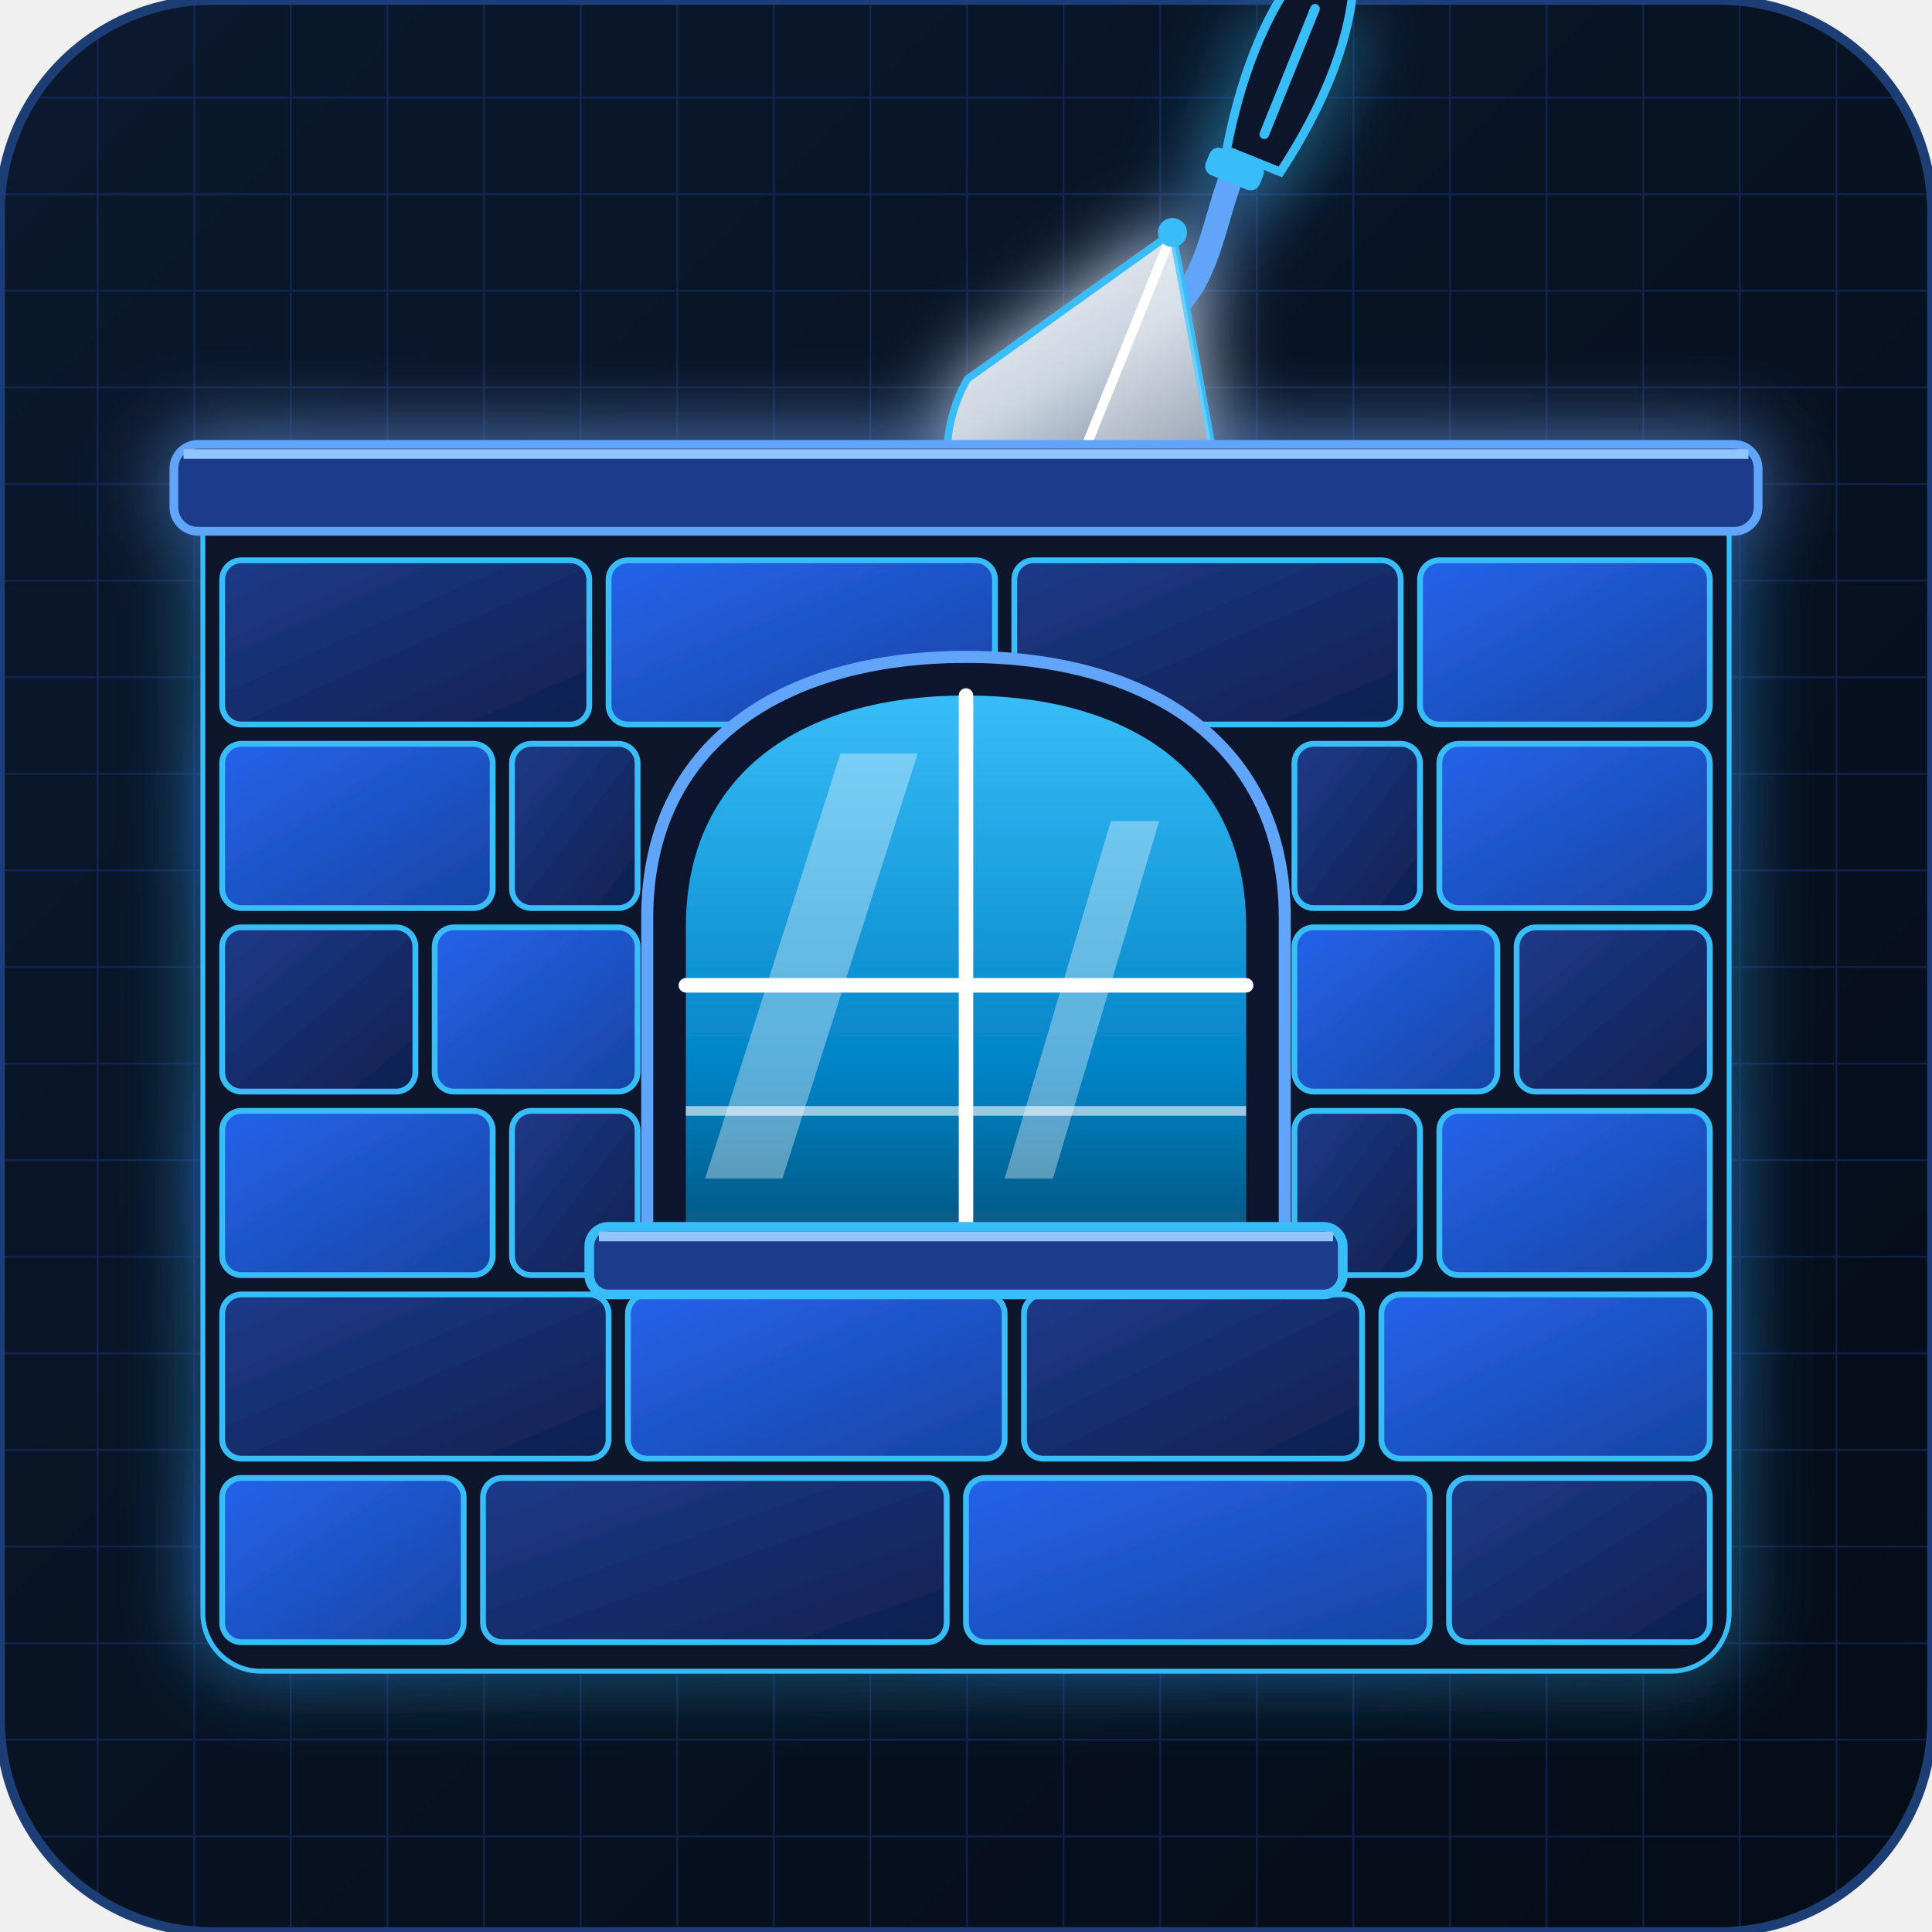
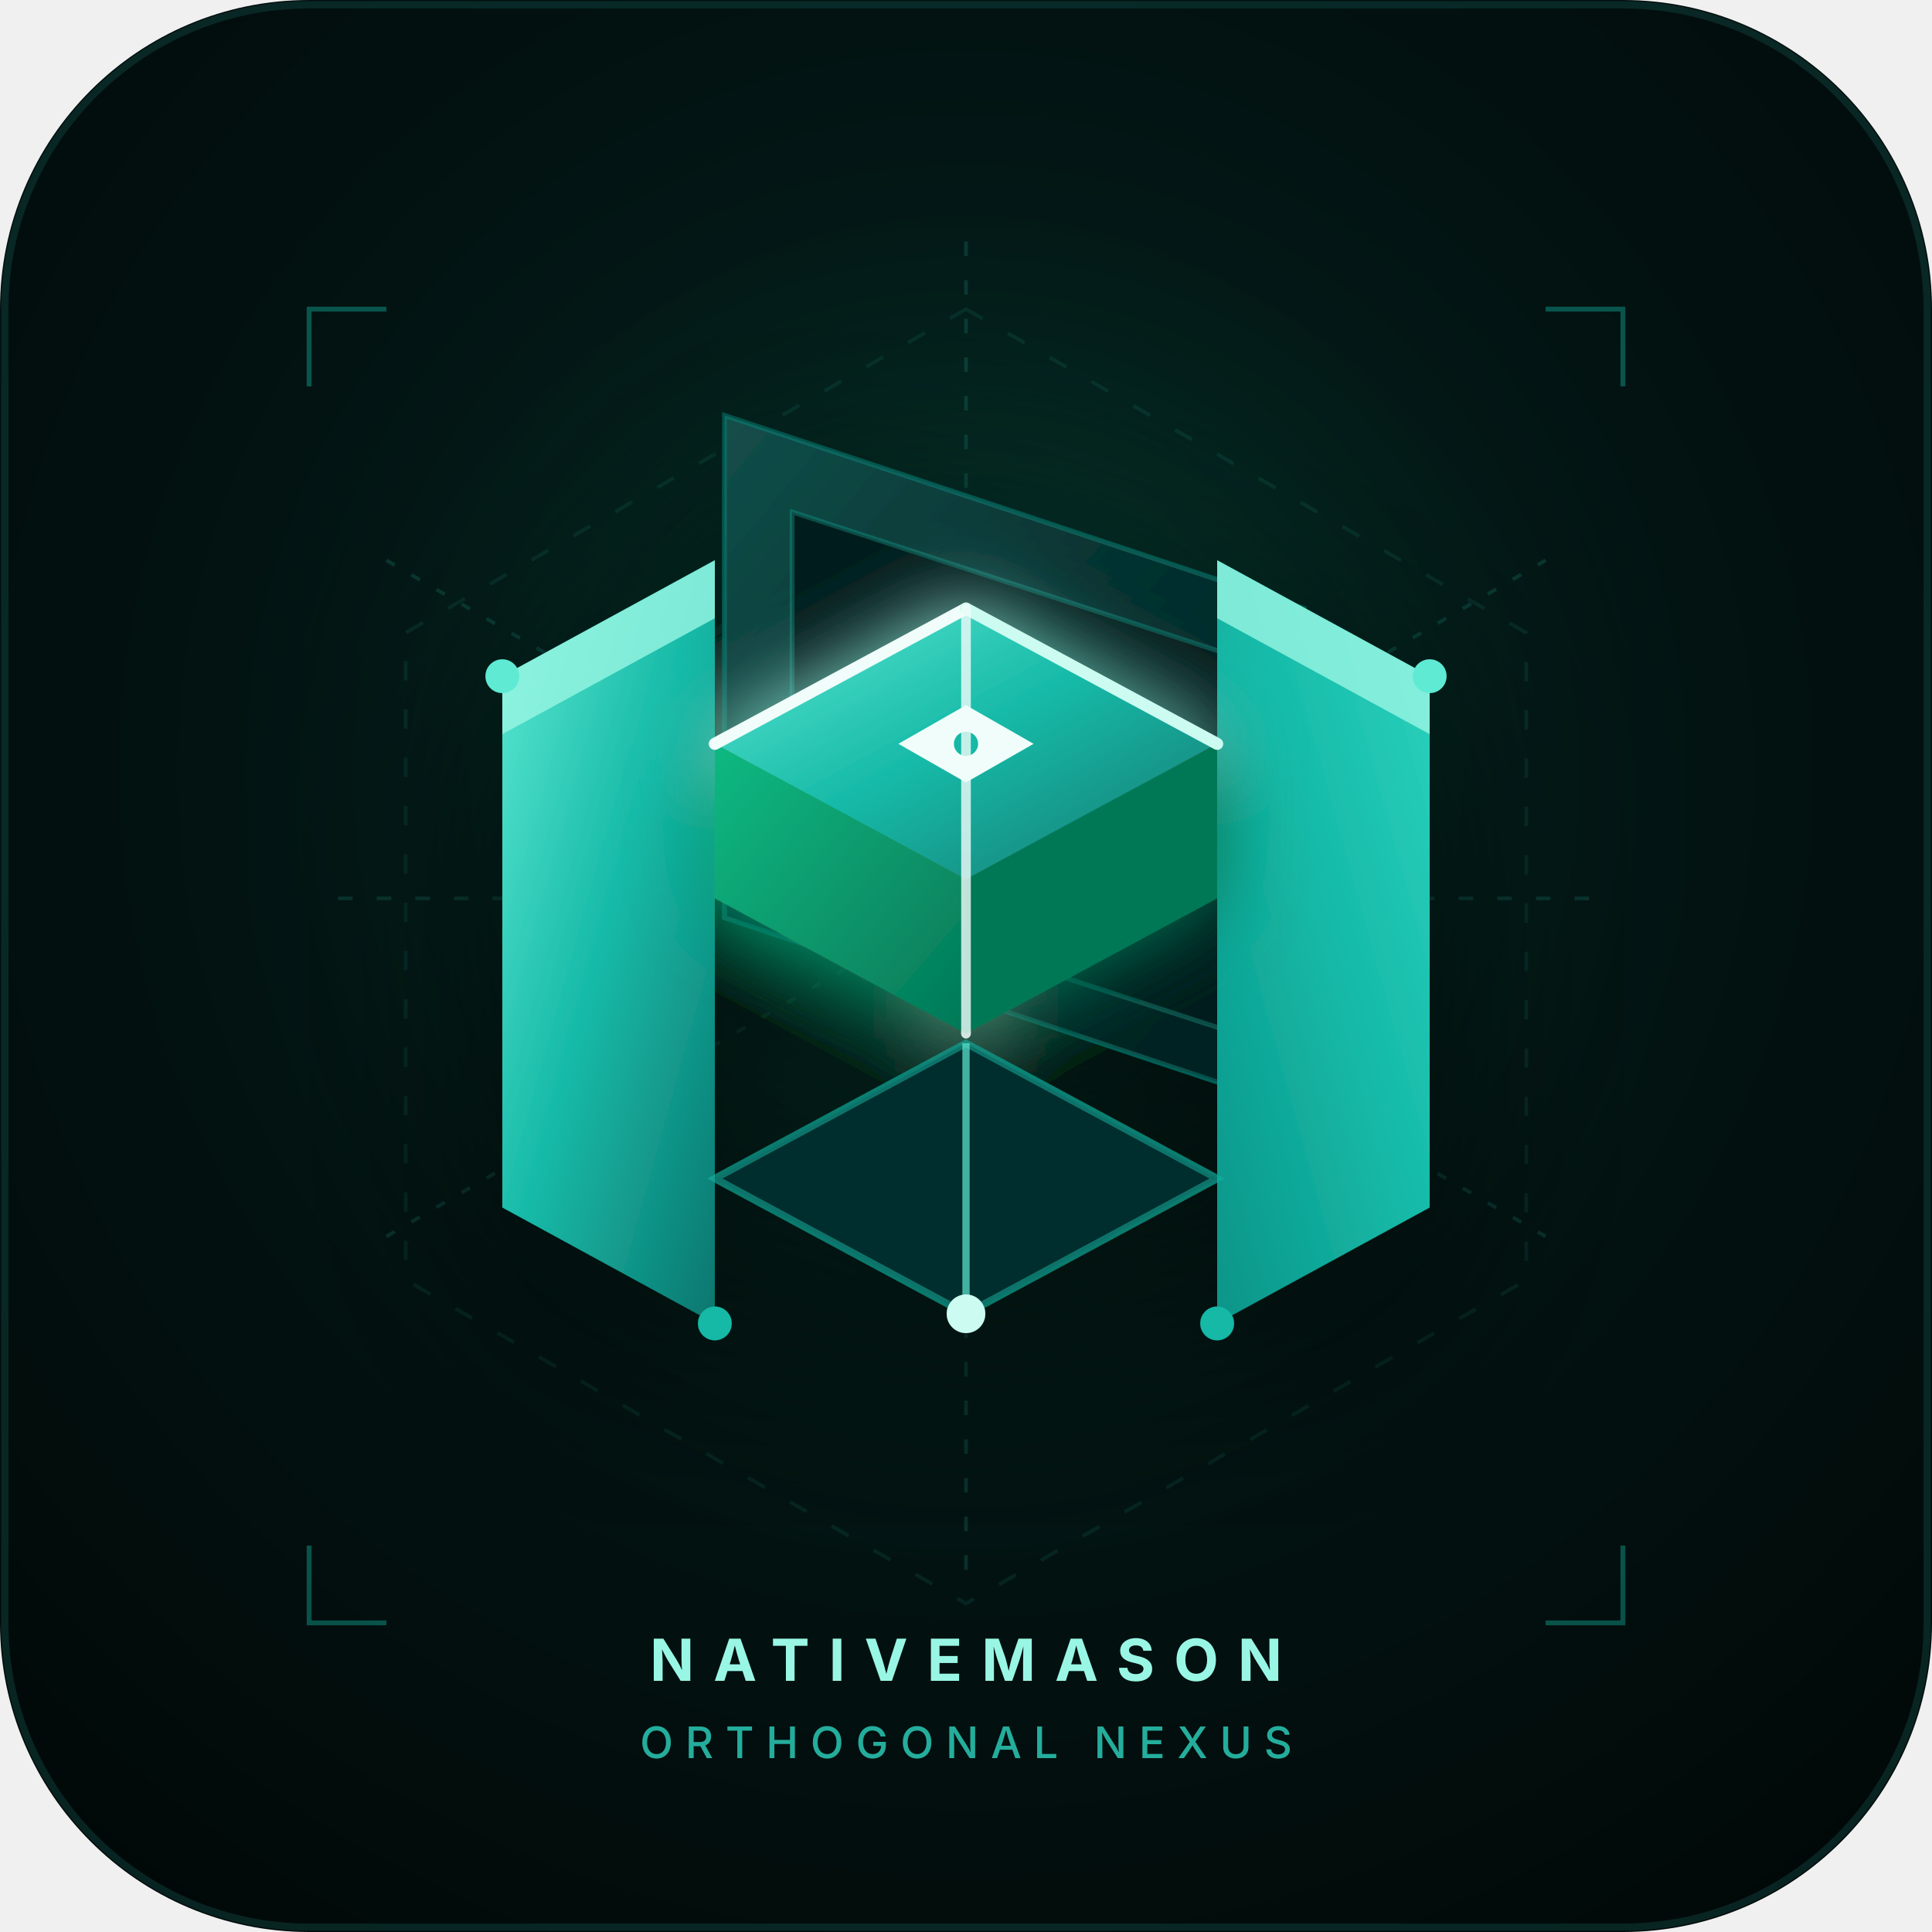
- <svg xmlns="http://www.w3.org/2000/svg" viewBox="0 0 400 400" width="100%" height="100%" role="img" aria-labelledby="title-2 desc-2">
+ <svg xmlns="http://www.w3.org/2000/svg" viewBox="0 0 400 400" width="100%" height="100%">
  <defs>
-     <linearGradient id="bg2" x1="0%" y1="0%" x2="100%" y2="100%">
-       <stop offset="0%" stop-color="#0B192E" />
-       <stop offset="100%" stop-color="#050C18" />
+     <radialGradient id="bgGrad2" cx="50%" cy="40%" r="75%">
+       <stop offset="0%" stop-color="#04201E" />
+       <stop offset="60%" stop-color="#021110" />
+       <stop offset="100%" stop-color="#010807" />
+     </radialGradient>
+     <radialGradient id="coreGlow2" cx="50%" cy="46%" r="50%">
+       <stop offset="0%" stop-color="#14B8A6" stop-opacity="0.32" />
+       <stop offset="50%" stop-color="#059669" stop-opacity="0.12" />
+       <stop offset="100%" stop-color="#021110" stop-opacity="0" />
+     </radialGradient>
+     <linearGradient id="tealGrad1" x1="0%" y1="0%" x2="100%" y2="100%">
+       <stop offset="0%" stop-color="#5EEAD4" />
+       <stop offset="50%" stop-color="#14B8A6" />
+       <stop offset="100%" stop-color="#0F766E" />
    </linearGradient>
-     <pattern id="draftGrid" width="20" height="20" patternUnits="userSpaceOnUse">
-       <path d="M 20 0 L 0 0 0 20" fill="none" stroke="#1E3A8A" stroke-width="0.8" opacity="0.4" />
-     </pattern>
-     <linearGradient id="blueBrickA" x1="0%" y1="0%" x2="100%" y2="100%">
-       <stop offset="0%" stop-color="#1E3A8A" />
-       <stop offset="100%" stop-color="#0F204E" />
+     <linearGradient id="tealGrad2" x1="0%" y1="100%" x2="100%" y2="0%">
+       <stop offset="0%" stop-color="#0D9488" />
+       <stop offset="50%" stop-color="#14B8A6" />
+       <stop offset="100%" stop-color="#2DD4BF" />
    </linearGradient>
-     <linearGradient id="blueBrickB" x1="0%" y1="0%" x2="100%" y2="100%">
-       <stop offset="0%" stop-color="#2563EB" />
-       <stop offset="100%" stop-color="#1744A3" />
+     <linearGradient id="emeraldGrad" x1="0%" y1="0%" x2="100%" y2="100%">
+       <stop offset="0%" stop-color="#10B981" />
+       <stop offset="100%" stop-color="#047857" />
    </linearGradient>
-     <linearGradient id="titaniumBlade" x1="0%" y1="0%" x2="100%" y2="100%">
-       <stop offset="0%" stop-color="#F8FAFC" />
-       <stop offset="40%" stop-color="#CBD5E1" />
-       <stop offset="80%" stop-color="#64748B" />
-       <stop offset="100%" stop-color="#334155" />
+     <linearGradient id="slatePillar" x1="0%" y1="0%" x2="100%" y2="100%">
+       <stop offset="0%" stop-color="#134E4A" />
+       <stop offset="50%" stop-color="#042F2E" />
+       <stop offset="100%" stop-color="#021E1D" />
    </linearGradient>
-     <linearGradient id="glowGlass" x1="0%" y1="0%" x2="0%" y2="100%">
-       <stop offset="0%" stop-color="#38BDF8" />
-       <stop offset="70%" stop-color="#0284C7" />
-       <stop offset="100%" stop-color="#075985" />
+     <linearGradient id="lightTrim" x1="0%" y1="0%" x2="100%" y2="0%">
+       <stop offset="0%" stop-color="#CCFBF1" />
+       <stop offset="100%" stop-color="#2DD4BF" />
    </linearGradient>
-     <filter id="neonGlow2" x="-20%" y="-20%" width="140%" height="140%">
+     <filter id="glowFilter2" x="-20%" y="-20%" width="140%" height="140%">
      <feGaussianBlur stdDeviation="8" result="blur" />
-       <feMerge>
-         <feMergeNode in="blur" />
-         <feMergeNode in="SourceGraphic" />
-       </feMerge>
+       <feComposite in="SourceGraphic" in2="blur" operator="over" />
+     </filter>
+     <filter id="shadowPlate2" x="-20%" y="-20%" width="140%" height="140%">
+       <feDropShadow dx="0" dy="16" stdDeviation="24" flood-color="#000000" flood-opacity="0.7" />
    </filter>
  </defs>
-   <rect width="400" height="400" rx="44" fill="url(#bg2)" stroke="#1D3E74" stroke-width="2" />
-   <rect width="400" height="400" rx="44" fill="url(#draftGrid)" />
-   <g filter="url(#neonGlow2)">
-     <g transform="translate(242, 50) rotate(22)">
-       <path d="M0,38 C-2,26 6,18 8,6 C9,-2 7,-10 7,-18" fill="none" stroke="#60A5FA" stroke-width="5" stroke-linecap="round" />
-       <rect x="1" y="-22" width="12" height="6" rx="2" fill="#38BDF8" />
-       <path d="M4,-22 C2,-32 0,-48 4,-62 C7,-72 13,-72 16,-62 C20,-48 18,-32 16,-22 Z" fill="#0F172A" stroke="#38BDF8" stroke-width="1.8" />
-       <line x1="10" y1="-56" x2="10" y2="-28" stroke="#38BDF8" stroke-width="2" stroke-linecap="round" />
-       <path d="M0,-2 L-28,42 C-30,56 -22,74 -4,74 L4,74 C22,74 30,56 28,42 Z" fill="url(#titaniumBlade)" stroke="#38BDF8" stroke-width="1.5" />
-       <line x1="0" y1="0" x2="0" y2="72" stroke="#FFFFFF" stroke-width="2" />
-       <polygon points="0,-2 28,42 20,74 0,74" fill="#FFFFFF" opacity="0.25" />
-       <circle cx="0" cy="-2" r="3" fill="#38BDF8" />
+   <rect width="400" height="400" rx="64" fill="url(#bgGrad2)" />
+   <rect width="398" height="398" x="1" y="1" rx="63" fill="none" stroke="#134E4A" stroke-opacity="0.4" stroke-width="1.5" />
+   <circle cx="200" cy="186" r="160" fill="url(#coreGlow2)" />
+   <g opacity="0.16" stroke="#2DD4BF" stroke-width="0.75">
+     <line x1="80" y1="116" x2="320" y2="256" stroke-dasharray="2 4" />
+     <line x1="80" y1="256" x2="320" y2="116" stroke-dasharray="2 4" />
+     <line x1="200" y1="50" x2="200" y2="330" stroke-dasharray="3 5" />
+     <line x1="70" y1="186" x2="330" y2="186" stroke-dasharray="3 5" />
+     <polygon points="200,64 316,131 316,265 200,332 84,265 84,131" fill="none" stroke-width="0.75" stroke-dasharray="4 6" opacity="0.6" />
+   </g>
+   <g stroke="#14B8A6" stroke-width="1" opacity="0.4">
+     <path d="M 64 80 L 64 64 L 80 64" fill="none" />
+     <path d="M 336 80 L 336 64 L 320 64" fill="none" />
+     <path d="M 64 320 L 64 336 L 80 336" fill="none" />
+     <path d="M 336 320 L 336 336 L 320 336" fill="none" />
+   </g>
+   <g filter="url(#shadowPlate2)">
+     <polygon points="150,86 270,126 270,230 150,190" fill="url(#slatePillar)" stroke="#0D9488" stroke-opacity="0.4" stroke-width="1" />
+     <polygon points="164,106 256,136 256,214 164,184" fill="#021E1D" stroke="#14B8A6" stroke-opacity="0.3" stroke-width="1" />
+     <path d="M 104 140 L 148 116 L 148 274 L 104 250 Z" fill="url(#tealGrad1)" />
+     <path d="M 104 140 L 148 116 L 148 128 L 104 152 Z" fill="#99F6E4" opacity="0.8" />
+     <line x1="148" y1="116" x2="148" y2="274" stroke="url(#lightTrim)" stroke-width="2" />
+     <path d="M 252 116 L 296 140 L 296 250 L 252 274 Z" fill="url(#tealGrad2)" />
+     <path d="M 252 116 L 296 140 L 296 152 L 252 128 Z" fill="#99F6E4" opacity="0.8" />
+     <line x1="252" y1="116" x2="252" y2="274" stroke="url(#lightTrim)" stroke-width="2" />
+     <g filter="url(#glowFilter2)">
+       <polygon points="148,154 200,126 252,154 200,182" fill="url(#tealGrad1)" />
+       <polygon points="148,154 200,182 200,214 148,186" fill="url(#emeraldGrad)" />
+       <polygon points="200,182 252,154 252,186 200,214" fill="#047857" />
+       <polygon points="186,154 200,146 214,154 200,162" fill="#F0FDFA" />
+       <circle cx="200" cy="154" r="2.5" fill="#14B8A6" />
+       <line x1="148" y1="154" x2="200" y2="126" stroke="#F0FDFA" stroke-width="2.5" stroke-linecap="round" />
+       <line x1="200" y1="126" x2="252" y2="154" stroke="#CCFBF1" stroke-width="2.5" stroke-linecap="round" />
+       <line x1="200" y1="126" x2="200" y2="214" stroke="#F0FDFA" stroke-width="2" stroke-linecap="round" opacity="0.8" />
    </g>
-     <rect x="42" y="98" width="316" height="248" rx="12" fill="#0A162B" stroke="#38BDF8" stroke-width="1" />
-     <rect x="36" y="92" width="328" height="18" rx="5" fill="#1E3A8A" stroke="#60A5FA" stroke-width="1.8" />
-     <line x1="38" y1="94" x2="362" y2="94" stroke="#93C5FD" stroke-width="2" />
-     <rect x="46" y="116" width="76" height="34" rx="4" fill="url(#blueBrickA)" stroke="#38BDF8" stroke-width="1.2" />
-     <rect x="126" y="116" width="80" height="34" rx="4" fill="url(#blueBrickB)" stroke="#38BDF8" stroke-width="1.2" />
-     <rect x="210" y="116" width="80" height="34" rx="4" fill="url(#blueBrickA)" stroke="#38BDF8" stroke-width="1.2" />
-     <rect x="294" y="116" width="60" height="34" rx="4" fill="url(#blueBrickB)" stroke="#38BDF8" stroke-width="1.2" />
-     <rect x="46" y="154" width="56" height="34" rx="4" fill="url(#blueBrickB)" stroke="#38BDF8" stroke-width="1.2" />
-     <rect x="106" y="154" width="26" height="34" rx="4" fill="url(#blueBrickA)" stroke="#38BDF8" stroke-width="1.2" />
-     <rect x="268" y="154" width="26" height="34" rx="4" fill="url(#blueBrickA)" stroke="#38BDF8" stroke-width="1.2" />
-     <rect x="298" y="154" width="56" height="34" rx="4" fill="url(#blueBrickB)" stroke="#38BDF8" stroke-width="1.2" />
-     <rect x="46" y="192" width="40" height="34" rx="4" fill="url(#blueBrickA)" stroke="#38BDF8" stroke-width="1.2" />
-     <rect x="90" y="192" width="42" height="34" rx="4" fill="url(#blueBrickB)" stroke="#38BDF8" stroke-width="1.2" />
-     <rect x="268" y="192" width="42" height="34" rx="4" fill="url(#blueBrickB)" stroke="#38BDF8" stroke-width="1.2" />
-     <rect x="314" y="192" width="40" height="34" rx="4" fill="url(#blueBrickA)" stroke="#38BDF8" stroke-width="1.2" />
-     <rect x="46" y="230" width="56" height="34" rx="4" fill="url(#blueBrickB)" stroke="#38BDF8" stroke-width="1.2" />
-     <rect x="106" y="230" width="26" height="34" rx="4" fill="url(#blueBrickA)" stroke="#38BDF8" stroke-width="1.2" />
-     <rect x="268" y="230" width="26" height="34" rx="4" fill="url(#blueBrickA)" stroke="#38BDF8" stroke-width="1.2" />
-     <rect x="298" y="230" width="56" height="34" rx="4" fill="url(#blueBrickB)" stroke="#38BDF8" stroke-width="1.2" />
-     <rect x="46" y="268" width="80" height="34" rx="4" fill="url(#blueBrickA)" stroke="#38BDF8" stroke-width="1.2" />
-     <rect x="130" y="268" width="78" height="34" rx="4" fill="url(#blueBrickB)" stroke="#38BDF8" stroke-width="1.2" />
-     <rect x="212" y="268" width="70" height="34" rx="4" fill="url(#blueBrickA)" stroke="#38BDF8" stroke-width="1.2" />
-     <rect x="286" y="268" width="68" height="34" rx="4" fill="url(#blueBrickB)" stroke="#38BDF8" stroke-width="1.2" />
-     <rect x="46" y="306" width="50" height="34" rx="4" fill="url(#blueBrickB)" stroke="#38BDF8" stroke-width="1.2" />
-     <rect x="100" y="306" width="96" height="34" rx="4" fill="url(#blueBrickA)" stroke="#38BDF8" stroke-width="1.2" />
-     <rect x="200" y="306" width="96" height="34" rx="4" fill="url(#blueBrickB)" stroke="#38BDF8" stroke-width="1.2" />
-     <rect x="300" y="306" width="54" height="34" rx="4" fill="url(#blueBrickA)" stroke="#38BDF8" stroke-width="1.2" />
-     <path d="M134,256 L134,190 C134,154 162,136 200,136 C238,136 266,154 266,190 L266,256 Z" fill="#0B192E" stroke="#60A5FA" stroke-width="2.5" />
-     <path d="M142,254 L142,192 C142,160 166,144 200,144 C234,144 258,160 258,192 L258,254 Z" fill="url(#glowGlass)" />
-     <line x1="200" y1="144" x2="200" y2="254" stroke="#FFFFFF" stroke-width="3" stroke-linecap="round" />
-     <line x1="142" y1="204" x2="258" y2="204" stroke="#FFFFFF" stroke-width="3" stroke-linecap="round" />
-     <line x1="142" y1="230" x2="258" y2="230" stroke="#FFFFFF" stroke-width="2" opacity="0.6" />
-     <polygon points="146,244 174,156 190,156 162,244" fill="#FFFFFF" opacity="0.35" />
-     <polygon points="208,244 230,170 240,170 218,244" fill="#FFFFFF" opacity="0.35" />
-     <rect x="122" y="254" width="156" height="14" rx="4" fill="#1E3A8A" stroke="#38BDF8" stroke-width="2" />
-     <line x1="124" y1="256" x2="276" y2="256" stroke="#93C5FD" stroke-width="2" />
+     <polygon points="148,244 200,272 252,244 200,216" fill="#042F2E" stroke="#14B8A6" stroke-opacity="0.5" stroke-width="1.5" />
+     <line x1="200" y1="216" x2="200" y2="272" stroke="#5EEAD4" stroke-width="1.5" opacity="0.7" />
+     <circle cx="104" cy="140" r="3.5" fill="#5EEAD4" />
+     <circle cx="296" cy="140" r="3.5" fill="#5EEAD4" />
+     <circle cx="148" cy="274" r="3.5" fill="#14B8A6" />
+     <circle cx="252" cy="274" r="3.5" fill="#14B8A6" />
+     <circle cx="200" cy="272" r="4" fill="#CCFBF1" />
  </g>
+   <text x="200" y="348" text-anchor="middle" font-family="-apple-system, BlinkMacSystemFont, 'SF Pro Display', 'Inter', sans-serif" font-size="12" font-weight="700" letter-spacing="4" fill="#99F6E4">NATIVEMASON</text>
+   <text x="200" y="364" text-anchor="middle" font-family="-apple-system, BlinkMacSystemFont, 'SF Pro Text', 'Inter', sans-serif" font-size="9" font-weight="500" letter-spacing="2.5" fill="#2DD4BF" opacity="0.8">ORTHOGONAL NEXUS</text>
</svg>
